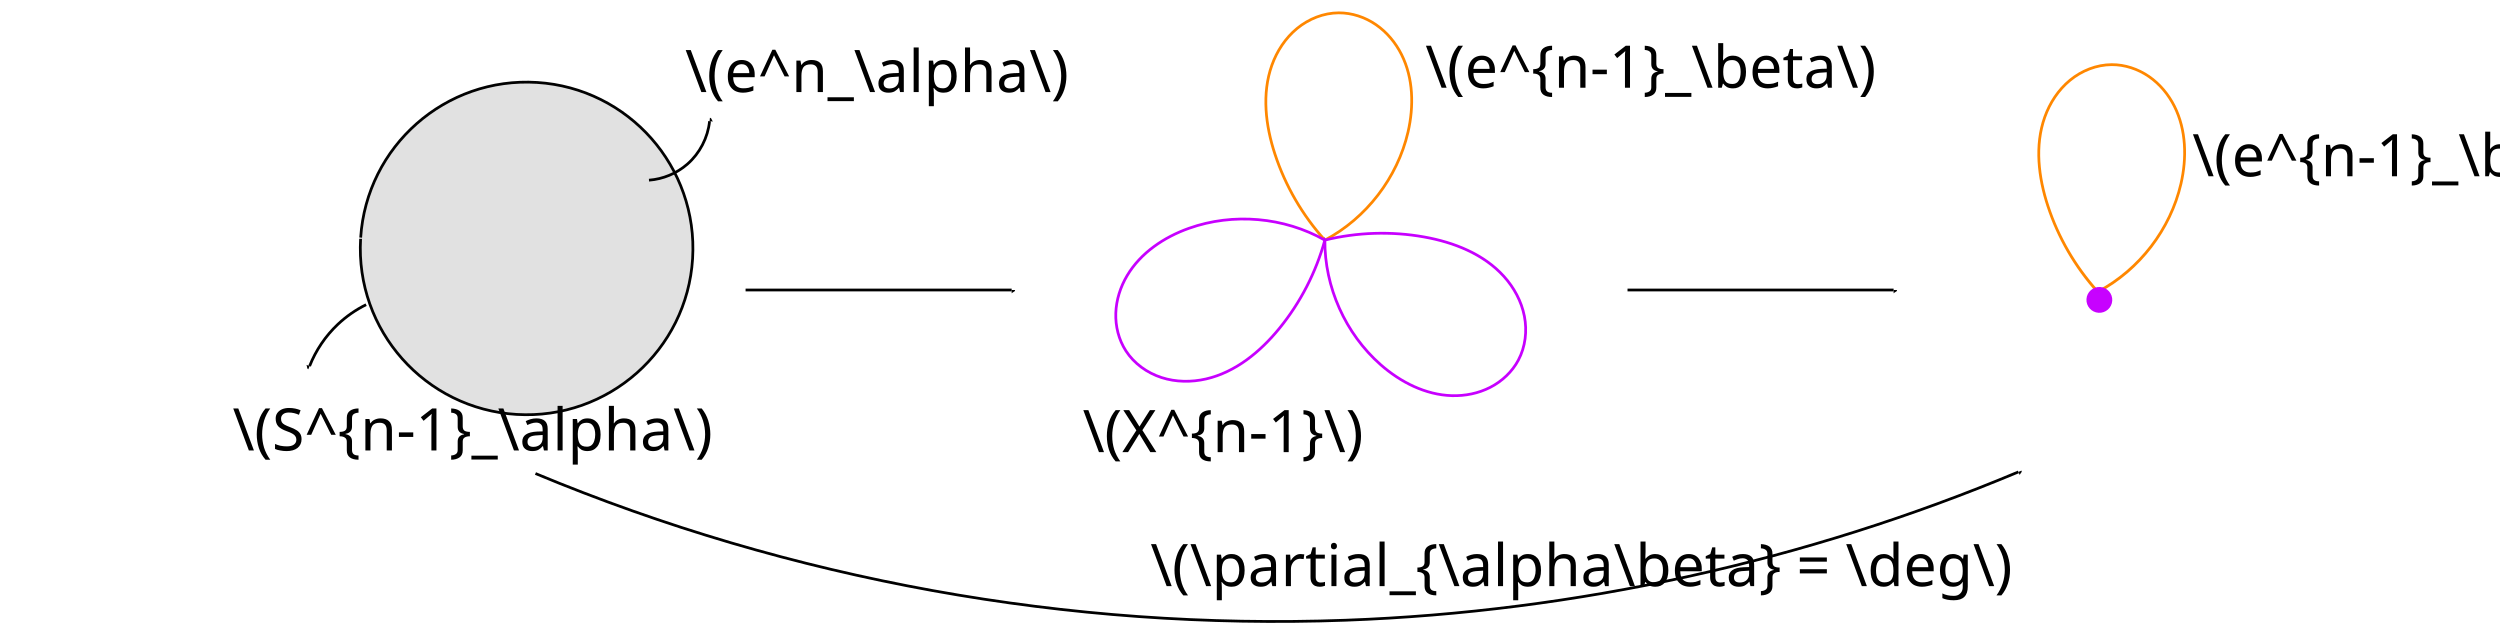
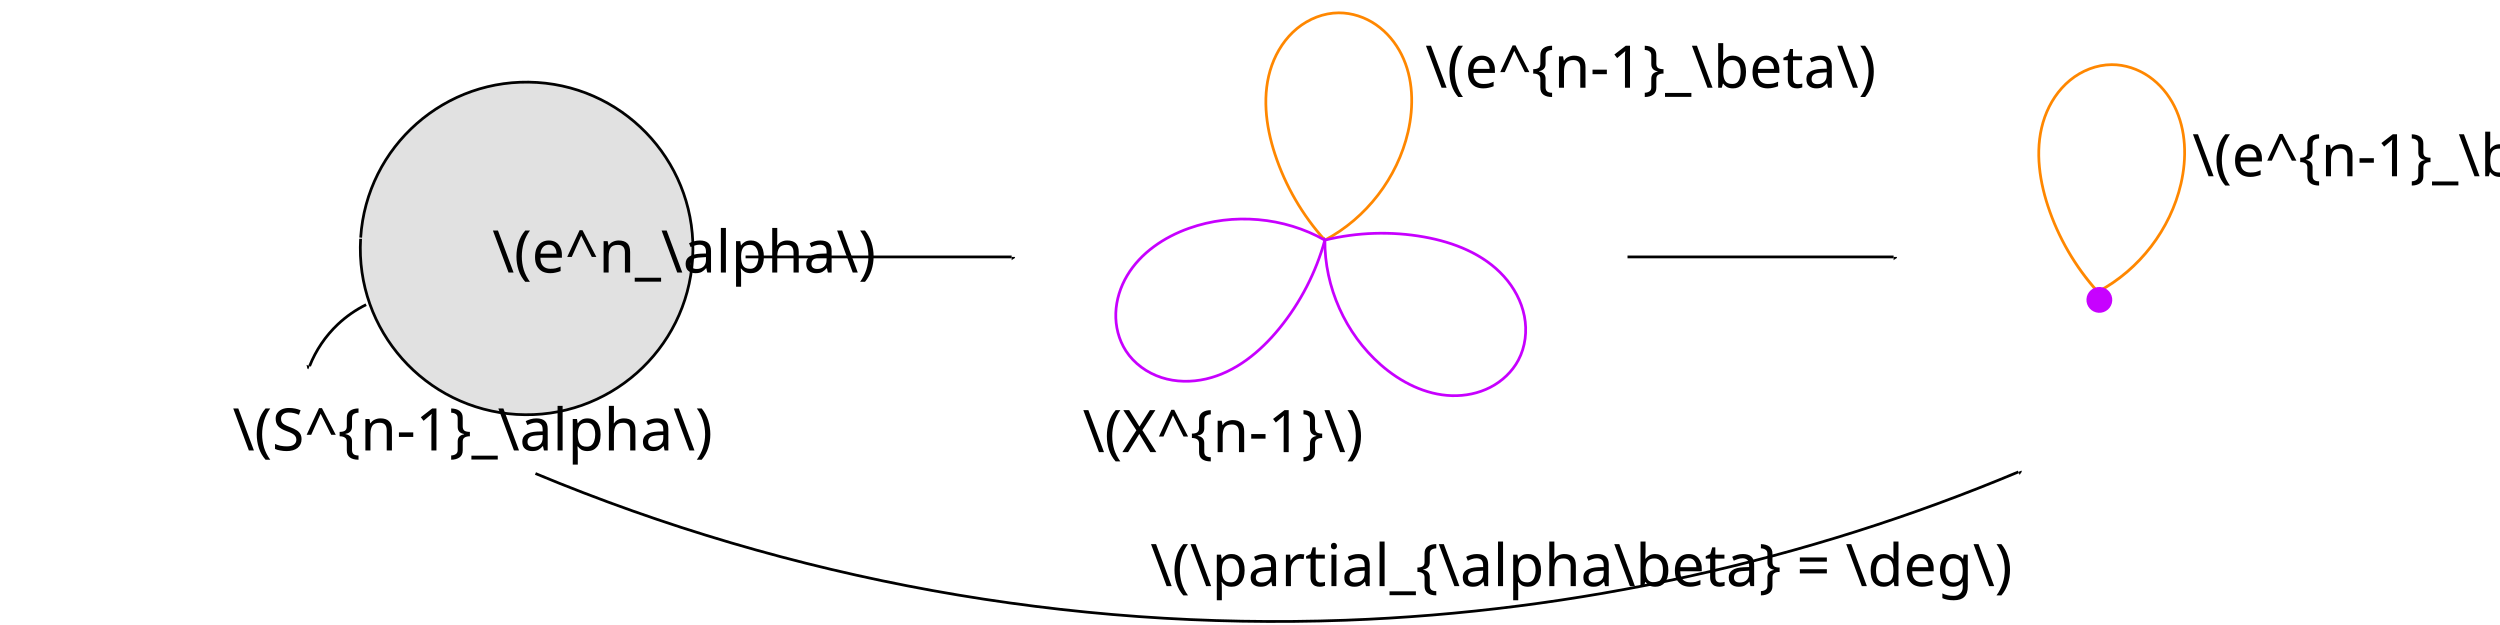
<svg xmlns="http://www.w3.org/2000/svg" width="240mm" height="60mm" viewBox="0 0 240 60" version="1.1" id="svg8">
  <defs id="defs2">
    <marker id="marker-arrow-1" orient="auto-start-reverse" refY="0" refX="0" markerHeight="3" markerWidth="2">
      <g transform="scale(1.393333)" id="g2701">
        <path d="M -1.554,2.072 C -1.425,1.295 0,0.13 0.389,0 0,-0.13 -1.425,-1.295 -1.554,-2.072" style="fill:none;stroke:#000000;stroke-linecap:round;stroke-linejoin:round;stroke-miterlimit:10;stroke-dasharray:none;stroke-opacity:1" id="path2699" />
+ 

0" /&gt;
   </g>
    </marker>
    <marker id="marker-arrow-1-2" orient="auto-start-reverse" refY="0" refX="0" markerHeight="3" markerWidth="2">
      <g transform="scale(1.393333)" id="g1024">
        <path d="M -1.554,2.072 C -1.425,1.295 0,0.13 0.389,0 0,-0.13 -1.425,-1.295 -1.554,-2.072" style="fill:none;stroke:#000000;stroke-linecap:round;stroke-linejoin:round;stroke-miterlimit:10;stroke-dasharray:none;stroke-opacity:1" id="path1022" />
+ 
0" /&gt;
   </g>
    </marker>
    <marker id="marker-arrow-1-0" orient="auto-start-reverse" refY="0" refX="0" markerHeight="3" markerWidth="2">
      <g transform="scale(1.393333)" id="g1577">
        <path d="M -1.554,2.072 C -1.425,1.295 0,0.13 0.389,0 0,-0.13 -1.425,-1.295 -1.554,-2.072" style="fill:none;stroke:#000000;stroke-width:{0.6};stroke-linecap:round;stroke-linejoin:round;stroke-miterlimit:10;stroke-dasharray:none;stroke-opacity:1�        inkscape:connector-curvature=" id="path1575" />
+ 
0" /&gt;
   </g>
    </marker>
    <marker id="marker-arrow-1-7" orient="auto-start-reverse" refY="0" refX="0" markerHeight="3" markerWidth="2">
      <g transform="scale(1.393333)" id="g3739">
        <path d="M -1.554,2.072 C -1.425,1.295 0,0.13 0.389,0 0,-0.13 -1.425,-1.295 -1.554,-2.072" style="fill:none;stroke:#000000;stroke-width:{0.6};stroke-linecap:round;stroke-linejoin:round;stroke-miterlimit:10;stroke-dasharray:none;stroke-opacity:1�        inkscape:connector-curvature=" id="path3737" />
+ 
0" /&gt;
   </g>
    </marker>
    <marker id="marker-arrow-1-1" orient="auto-start-reverse" refY="0" refX="0" markerHeight="3" markerWidth="2">
      <g transform="scale(1.393333)" id="g4621">
        <path d="M -1.554,2.072 C -1.425,1.295 0,0.13 0.389,0 0,-0.13 -1.425,-1.295 -1.554,-2.072" style="fill:none;stroke:#000000;stroke-width:{0.6};stroke-linecap:round;stroke-linejoin:round;stroke-miterlimit:10;stroke-dasharray:none;stroke-opacity:1�        inkscape:connector-curvature=" id="path4619" />
+ 
0" /&gt;
   </g>
    </marker>
  </defs>
  <g id="layer1" transform="translate(0,-177)">
    <path style="font-variation-settings:normal;opacity:0.99;vector-effect:none;fill:#000000;fill-opacity:0.12;fill-rule:evenodd;stroke:#000000;stroke-width:0.265;stroke-linecap:butt;stroke-linejoin:round;stroke-miterlimit:4;stroke-dasharray:none;stroke-dashoffset:0;stroke-opacity:1;-inkscape-stroke:none;marker-start:none;marker-end:none;stop-color:#000000;stop-opacity:1" id="path845" d="M 34.624,199.812 A 15.965,15.965 0 0 1 51.565,184.916 15.965,15.965 0 0 1 66.49,201.831 15.965,15.965 0 0 1 49.601,216.785 15.965,15.965 0 0 1 34.617,199.922" />
    <text xml:space="preserve" style="font-size:5.644px;line-height:1.25;font-family:sans-serif;letter-spacing:0px;word-spacing:0px;stroke-width:0.265" x="22.33" y="220.244" id="text1044">
      <tspan id="tspan1042" style="stroke-width:0.265" x="22.33" y="220.244">\(S^{n-1}_\alpha\)</tspan>
    </text>
-     <text xml:space="preserve" style="font-size:5.644px;line-height:1.25;font-family:sans-serif;letter-spacing:0px;word-spacing:0px;stroke-width:0.265" x="65.764" y="185.833" id="text2536">
-       <tspan id="tspan2534" style="stroke-width:0.265" x="65.764" y="185.833">\(e^n_\alpha\)</tspan>
+     <text xml:space="preserve" style="font-size:5.644px;line-height:1.25;font-family:sans-serif;letter-spacing:0px;word-spacing:0px;stroke-width:0.265" x="47.257" y="203.164" id="text2536">
+       <tspan id="tspan2534" style="stroke-width:0.265" x="47.257" y="203.164">\(e^n_\alpha\)</tspan>
    </text>
-     <path style="fill:none;fill-opacity:1;stroke:#000000;stroke-width:0.265;stroke-linecap:butt;stroke-linejoin:miter;stroke-dasharray:none;stroke-opacity:1;marker-start:none;marker-end:url(#marker-arrow-1)" d="M 71.576,204.84 H 97.119" id="path2695" />
+     <path style="fill:none;fill-opacity:1;stroke:#000000;stroke-width:0.265;stroke-linecap:butt;stroke-linejoin:miter;stroke-dasharray:none;stroke-opacity:1;marker-start:none;marker-end:url(#marker-arrow-1)" d="M 71.576,201.665 H 97.119" id="path2695" />
    <path style="fill:none;stroke:#ff8700;stroke-width:0.265px;stroke-linecap:butt;stroke-linejoin:miter;stroke-opacity:1" d="m 127.186,200.051 c -2.146,-2.377 -3.789,-5.206 -4.789,-8.248 -0.905,-2.754 -1.273,-5.801 -0.301,-8.532 0.486,-1.365 1.308,-2.623 2.428,-3.543 1.12,-0.92 2.544,-1.487 3.993,-1.495 1.27,-0.006 2.529,0.416 3.576,1.136 1.046,0.72 1.882,1.729 2.452,2.864 1.139,2.27 1.197,4.967 0.625,7.442 -1.015,4.385 -4.005,8.272 -7.982,10.377 z" id="path2787" />
    <path style="color:#000000;fill:#ff8700;-inkscape-stroke:none" d="m 202.718,183.073 c -1.483,0.008 -2.936,0.588 -4.078,1.525 -1.141,0.937 -1.976,2.216 -2.469,3.602 -0.986,2.77 -0.61,5.846 0.301,8.617 1.006,3.06 2.658,5.906 4.816,8.297 l 0.07,0.076 0.09,-0.049 c 4.013,-2.124 7.027,-6.041 8.051,-10.465 0.578,-2.497 0.521,-5.225 -0.637,-7.531 -0.579,-1.153 -1.427,-2.178 -2.494,-2.912 -1.067,-0.734 -2.351,-1.167 -3.65,-1.16 z m 0,0.266 c 1.24,-0.006 2.475,0.406 3.5,1.111 1.026,0.706 1.848,1.698 2.408,2.814 1.121,2.234 1.183,4.901 0.615,7.354 -0.997,4.309 -3.93,8.128 -7.822,10.227 -2.097,-2.345 -3.713,-5.121 -4.695,-8.109 -0.9,-2.736 -1.26,-5.755 -0.303,-8.447 0.479,-1.345 1.288,-2.582 2.387,-3.484 1.098,-0.902 2.495,-1.458 3.91,-1.465 z" id="path2787-9" />
    <path style="fill:none;stroke:#c700ff;stroke-width:0.265px;stroke-linecap:butt;stroke-linejoin:miter;stroke-opacity:1" d="m 127.186,200.051 c 3.111,-0.762 6.381,-0.865 9.533,-0.302 2.854,0.51 5.711,1.632 7.654,3.783 0.971,1.076 1.689,2.396 1.967,3.818 0.278,1.422 0.102,2.945 -0.579,4.225 -0.597,1.121 -1.566,2.029 -2.696,2.609 -1.13,0.58 -2.415,0.836 -3.684,0.799 -2.539,-0.074 -4.94,-1.303 -6.847,-2.981 -3.378,-2.973 -5.381,-7.45 -5.347,-11.95 z" id="path2787-5" />
    <path style="fill:none;stroke:#c700ff;stroke-width:0.265px;stroke-linecap:butt;stroke-linejoin:miter;stroke-opacity:1" d="m 127.186,200.051 c -0.847,3.089 -2.346,5.997 -4.37,8.478 -1.832,2.246 -4.202,4.197 -7.027,4.849 -1.412,0.326 -2.915,0.311 -4.293,-0.137 -1.378,-0.448 -2.624,-1.342 -3.41,-2.56 -0.689,-1.067 -1.012,-2.355 -0.969,-3.624 0.043,-1.269 0.443,-2.517 1.093,-3.608 1.299,-2.183 3.54,-3.684 5.934,-4.534 4.241,-1.507 9.127,-1.081 13.043,1.137 z" id="path2787-55" />
    <text xml:space="preserve" style="font-size:5.644px;line-height:1.25;font-family:sans-serif;letter-spacing:0px;word-spacing:0px;stroke-width:0.265" x="103.938" y="220.407" id="text3220">
      <tspan id="tspan3218" style="stroke-width:0.265" x="103.938" y="220.407">\(X^{n-1}\)</tspan>
    </text>
    <text xml:space="preserve" style="font-size:5.644px;line-height:1.25;font-family:sans-serif;letter-spacing:0px;word-spacing:0px;stroke-width:0.265" x="136.829" y="185.425" id="text4710">
      <tspan id="tspan4708" style="stroke-width:0.265" x="136.829" y="185.425">\(e^{n-1}_\beta\)</tspan>
    </text>
    <text xml:space="preserve" style="font-size:5.644px;line-height:1.25;font-family:sans-serif;letter-spacing:0px;word-spacing:0px;stroke-width:0.265" x="210.459" y="193.92" id="text4710-1">
      <tspan id="tspan4708-2" style="stroke-width:0.265" x="210.459" y="193.92">\(e^{n-1}_\beta\)</tspan>
    </text>
-     <path style="fill:none;fill-opacity:1;stroke:#000000;stroke-width:0.265;stroke-linecap:butt;stroke-linejoin:miter;stroke-dasharray:none;stroke-opacity:1;marker-start:none;marker-end:url(#marker-arrow-1)" d="m 156.242,204.84 h 25.544" id="path5087" />
+     <path style="fill:none;fill-opacity:1;stroke:#000000;stroke-width:0.265;stroke-linecap:butt;stroke-linejoin:miter;stroke-dasharray:none;stroke-opacity:1;marker-start:none;marker-end:url(#marker-arrow-1)" d="m 156.242,201.665 h 25.544" id="path5087" />
    <path style="font-variation-settings:normal;opacity:0.99;vector-effect:none;fill:#c700ff;fill-opacity:1;fill-rule:evenodd;stroke:none;stroke-width:0.265;stroke-linecap:butt;stroke-linejoin:round;stroke-miterlimit:4;stroke-dasharray:none;stroke-dashoffset:0;stroke-opacity:1;-inkscape-stroke:none;marker-start:none;marker-end:none;stop-color:#000000;stop-opacity:1" id="path5225" d="m 200.3,205.71 a 1.241,1.241 0 0 1 1.316,-1.158 1.241,1.241 0 0 1 1.16,1.314 1.241,1.241 0 0 1 -1.312,1.162 1.241,1.241 0 0 1 -1.164,-1.31" />
-     <path style="fill:none;fill-opacity:1;stroke:#000000;stroke-width:0.265;stroke-linecap:butt;stroke-linejoin:miter;stroke-dasharray:none;stroke-opacity:1;marker-start:none;marker-end:url(#marker-arrow-1)" d="m 62.302,194.297 c 1.346,-0.1 2.655,-0.646 3.674,-1.531 1.2,-1.042 1.983,-2.552 2.143,-4.133" id="path1018" />
    <path style="fill:none;fill-opacity:1;stroke:#000000;stroke-width:0.265;stroke-linecap:butt;stroke-linejoin:miter;stroke-dasharray:none;stroke-opacity:1;marker-start:none;marker-end:url(#marker-arrow-1)" d="m 51.404,222.458 c 24.508,10.217 51.241,15.058 77.775,14.083 22.151,-0.814 44.147,-5.662 64.588,-14.236" id="path1571" />
    <text xml:space="preserve" style="font-size:5.644px;line-height:1.25;font-family:sans-serif;letter-spacing:0px;word-spacing:0px;stroke-width:0.265" x="110.433" y="233.266" id="text2724">
      <tspan id="tspan2722" style="stroke-width:0.265" x="110.433" y="233.266">\(\partial_{\alpha\beta} = \deg\)</tspan>
    </text>
    <path style="fill:none;fill-opacity:1;stroke:#000000;stroke-width:0.265;stroke-linecap:butt;stroke-linejoin:miter;stroke-dasharray:none;stroke-opacity:1;marker-start:none;marker-end:url(#marker-arrow-1)" d="m 35.146,206.249 c -0.991,0.49 -1.909,1.128 -2.713,1.887 -1.183,1.117 -2.116,2.497 -2.713,4.01" id="path4235" />
  </g>
</svg>
